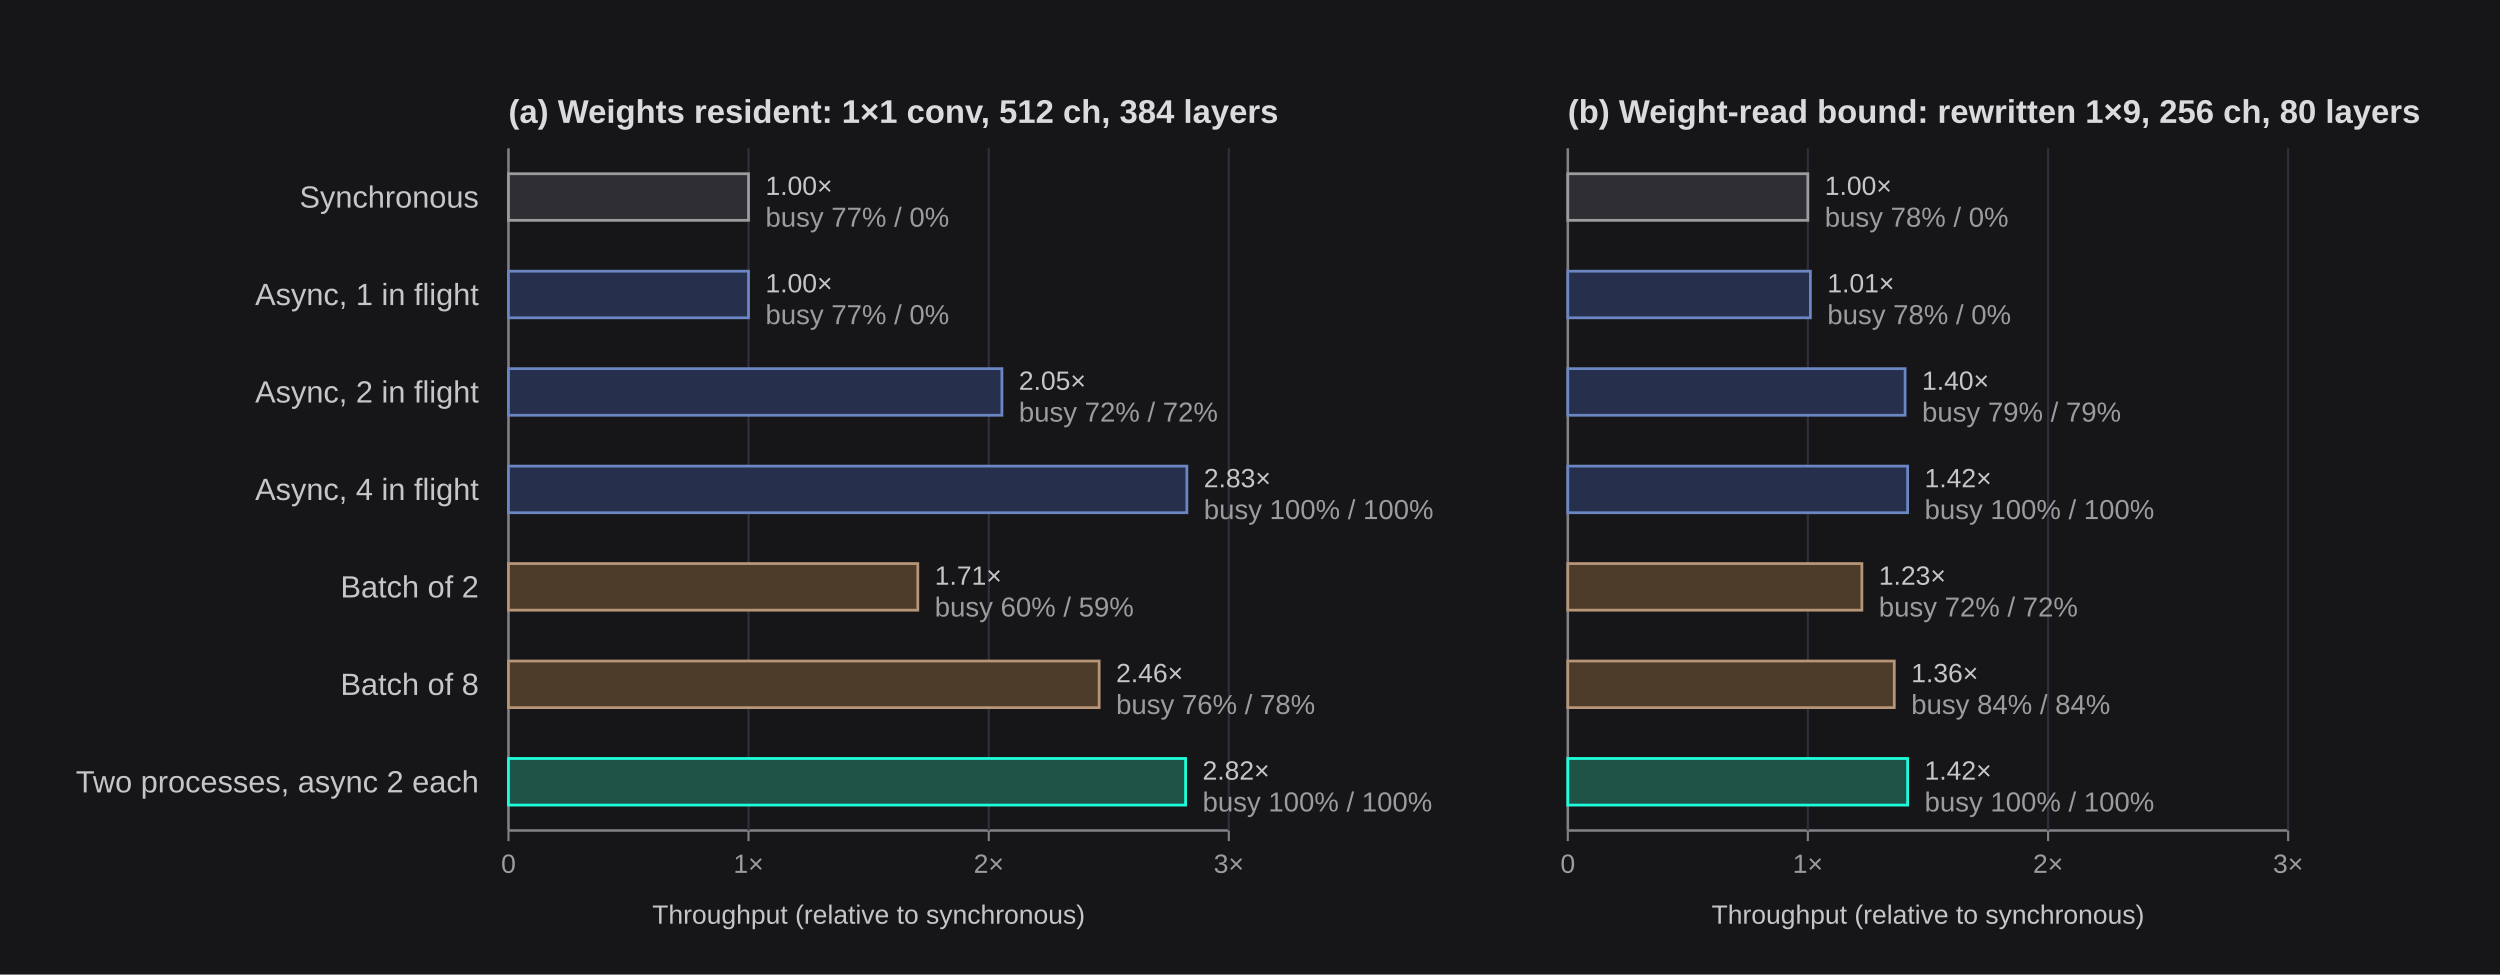
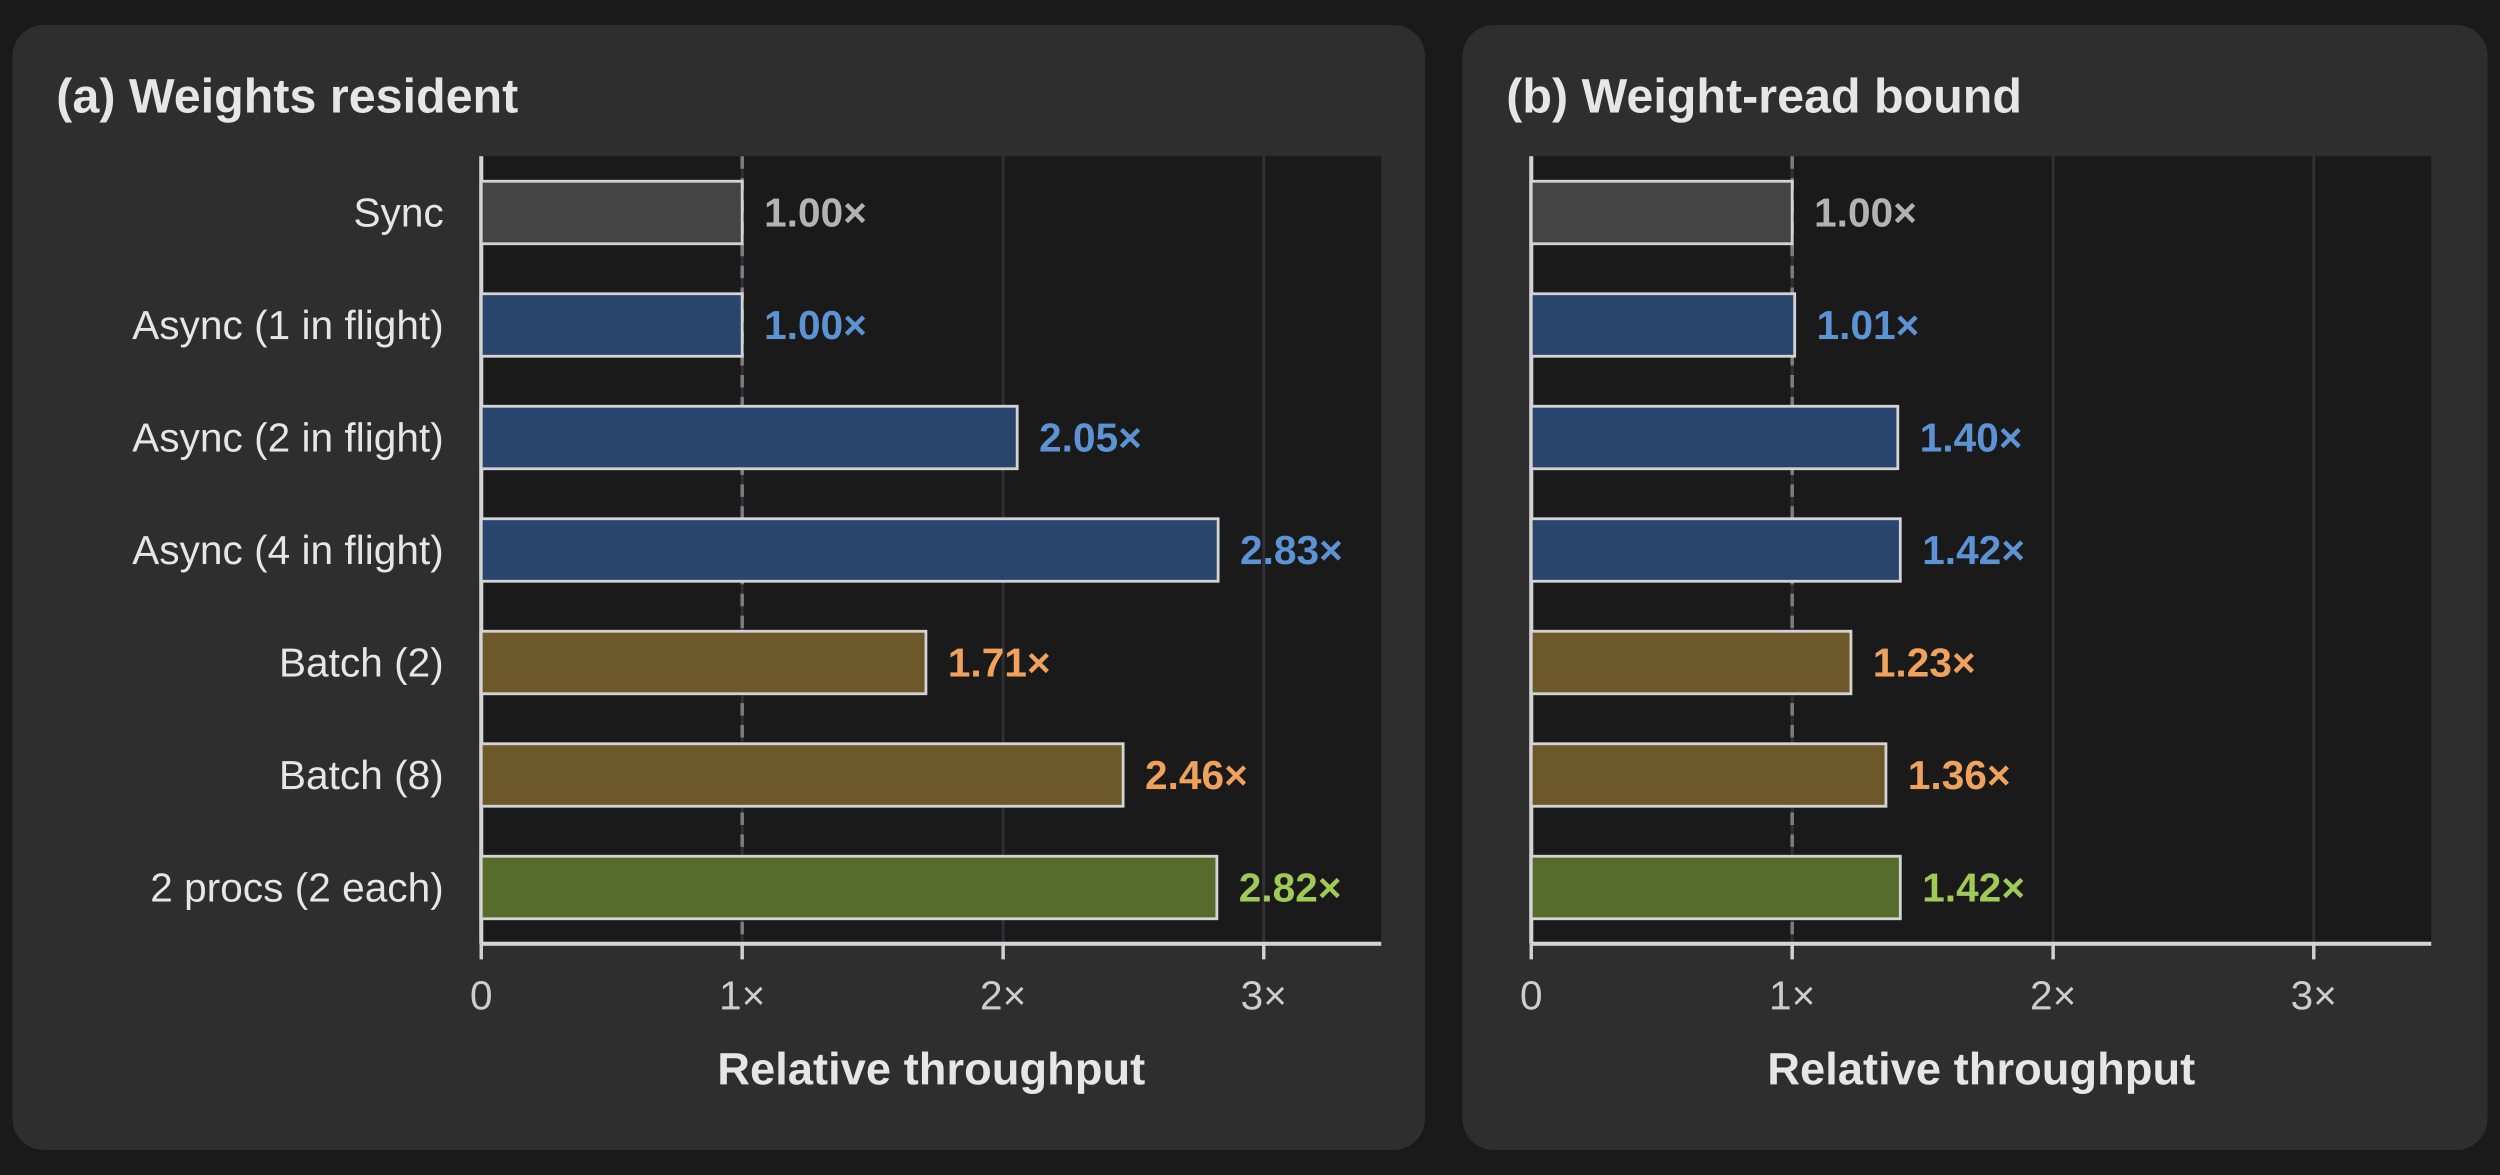
- <svg xmlns="http://www.w3.org/2000/svg" viewBox="0 0 1180 460" font-family="Helvetica Neue, PingFang SC, Arial, sans-serif">
-   <rect x="0" y="0" width="1180" height="460" fill="#161618" />
-   <style>text{fill:#dbdbde} .h{font-size:18px;font-weight:600} .h2{font-size:15.5px;font-weight:600} .b{font-size:14.5px;fill:#c6c6c8} .c{font-size:13px;fill:#9c9ca0} .s{font-size:12.5px;fill:#c6c6c8} .tk{font-size:12.5px;fill:#9c9ca0;font-family:Helvetica Neue,Arial,sans-serif}</style>
-   <defs>
-     <marker id="a" markerWidth="10" markerHeight="10" refX="8" refY="5" orient="auto">
-       <path d="M0,1 L9,5 L0,9" fill="none" stroke="#c6c6c8" stroke-width="1.6" />
-     </marker>
-   </defs>
-   <text class="h2" x="240.0" y="58.0" text-anchor="start">(a) Weights resident: 1×1 conv, 512 ch, 384 layers</text>
-   <line x1="240.0" y1="392" x2="240.0" y2="397" stroke="#818187" stroke-width="1" />
-   <text class="tk" x="240.0" y="412.0" text-anchor="middle">0</text>
-   <line x1="353.3" y1="392" x2="353.3" y2="397" stroke="#818187" stroke-width="1" />
-   <text class="tk" x="353.3" y="412.0" text-anchor="middle">1×</text>
-   <line x1="466.7" y1="392" x2="466.7" y2="397" stroke="#818187" stroke-width="1" />
-   <text class="tk" x="466.7" y="412.0" text-anchor="middle">2×</text>
-   <line x1="580.0" y1="392" x2="580.0" y2="397" stroke="#818187" stroke-width="1" />
-   <text class="tk" x="580.0" y="412.0" text-anchor="middle">3×</text>
-   <line x1="240" y1="392" x2="580" y2="392" stroke="#818187" stroke-width="1.2" />
-   <line x1="240" y1="70" x2="240" y2="392" stroke="#818187" stroke-width="1.2" />
-   <text class="s" x="410.0" y="436.0" text-anchor="middle">Throughput (relative to synchronous)</text>
-   <line x1="353.3" y1="70" x2="353.3" y2="392" stroke="#30303c" stroke-width="1" />
-   <line x1="466.7" y1="70" x2="466.7" y2="392" stroke="#30303c" stroke-width="1" />
-   <line x1="580.0" y1="70" x2="580.0" y2="392" stroke="#30303c" stroke-width="1" />
-   <text class="b" x="226.0" y="98.0" text-anchor="end">Synchronous</text>
-   <rect x="240.0" y="82.0" width="113.3" height="22" fill="#2e2e33" stroke="#9c9ca0" stroke-width="1.3" />
-   <text class="s" x="361.3" y="92.0" text-anchor="start">1.00×</text>
-   <text class="c" x="361.3" y="107.0" text-anchor="start">busy 77% / 0%</text>
-   <text class="b" x="226.0" y="144.0" text-anchor="end">Async, 1 in flight</text>
-   <rect x="240.0" y="128.0" width="113.3" height="22" fill="#262f4c" stroke="#6b87c3" stroke-width="1.3" />
-   <text class="s" x="361.3" y="138.0" text-anchor="start">1.00×</text>
-   <text class="c" x="361.3" y="153.0" text-anchor="start">busy 77% / 0%</text>
-   <text class="b" x="226.0" y="190.0" text-anchor="end">Async, 2 in flight</text>
-   <rect x="240.0" y="174.0" width="232.9" height="22" fill="#262f4c" stroke="#6b87c3" stroke-width="1.3" />
-   <text class="s" x="480.9" y="184.0" text-anchor="start">2.05×</text>
-   <text class="c" x="480.9" y="199.0" text-anchor="start">busy 72% / 72%</text>
-   <text class="b" x="226.0" y="236.0" text-anchor="end">Async, 4 in flight</text>
-   <rect x="240.0" y="220.0" width="320.2" height="22" fill="#262f4c" stroke="#6b87c3" stroke-width="1.3" />
-   <text class="s" x="568.2" y="230.0" text-anchor="start">2.83×</text>
-   <text class="c" x="568.2" y="245.0" text-anchor="start">busy 100% / 100%</text>
-   <text class="b" x="226.0" y="282.0" text-anchor="end">Batch of 2</text>
-   <rect x="240.0" y="266.0" width="193.2" height="22" fill="#4e3c2a" stroke="#b79578" stroke-width="1.3" />
-   <text class="s" x="441.2" y="276.0" text-anchor="start">1.71×</text>
-   <text class="c" x="441.2" y="291.0" text-anchor="start">busy 60% / 59%</text>
-   <text class="b" x="226.0" y="328.0" text-anchor="end">Batch of 8</text>
-   <rect x="240.0" y="312.0" width="278.8" height="22" fill="#4e3c2a" stroke="#b79578" stroke-width="1.3" />
-   <text class="s" x="526.8" y="322.0" text-anchor="start">2.46×</text>
-   <text class="c" x="526.8" y="337.0" text-anchor="start">busy 76% / 78%</text>
-   <text class="b" x="226.0" y="374.0" text-anchor="end">Two processes, async 2 each</text>
-   <rect x="240.0" y="358.0" width="319.6" height="22" fill="#205347" stroke="#1dffdc" stroke-width="1.3" />
-   <text class="s" x="567.6" y="368.0" text-anchor="start">2.82×</text>
-   <text class="c" x="567.6" y="383.0" text-anchor="start">busy 100% / 100%</text>
-   <text class="h2" x="740.0" y="58.0" text-anchor="start">(b) Weight-read bound: rewritten 1×9, 256 ch, 80 layers</text>
-   <line x1="740.0" y1="392" x2="740.0" y2="397" stroke="#818187" stroke-width="1" />
-   <text class="tk" x="740.0" y="412.0" text-anchor="middle">0</text>
-   <line x1="853.3" y1="392" x2="853.3" y2="397" stroke="#818187" stroke-width="1" />
-   <text class="tk" x="853.3" y="412.0" text-anchor="middle">1×</text>
-   <line x1="966.7" y1="392" x2="966.7" y2="397" stroke="#818187" stroke-width="1" />
-   <text class="tk" x="966.7" y="412.0" text-anchor="middle">2×</text>
-   <line x1="1080.0" y1="392" x2="1080.0" y2="397" stroke="#818187" stroke-width="1" />
-   <text class="tk" x="1080.0" y="412.0" text-anchor="middle">3×</text>
-   <line x1="740" y1="392" x2="1080" y2="392" stroke="#818187" stroke-width="1.2" />
-   <line x1="740" y1="70" x2="740" y2="392" stroke="#818187" stroke-width="1.2" />
-   <text class="s" x="910.0" y="436.0" text-anchor="middle">Throughput (relative to synchronous)</text>
-   <line x1="853.3" y1="70" x2="853.3" y2="392" stroke="#30303c" stroke-width="1" />
-   <line x1="966.7" y1="70" x2="966.7" y2="392" stroke="#30303c" stroke-width="1" />
-   <line x1="1080.0" y1="70" x2="1080.0" y2="392" stroke="#30303c" stroke-width="1" />
-   <rect x="740.0" y="82.0" width="113.3" height="22" fill="#2e2e33" stroke="#9c9ca0" stroke-width="1.3" />
-   <text class="s" x="861.3" y="92.0" text-anchor="start">1.00×</text>
-   <text class="c" x="861.3" y="107.0" text-anchor="start">busy 78% / 0%</text>
-   <rect x="740.0" y="128.0" width="114.5" height="22" fill="#262f4c" stroke="#6b87c3" stroke-width="1.3" />
-   <text class="s" x="862.5" y="138.0" text-anchor="start">1.01×</text>
-   <text class="c" x="862.5" y="153.0" text-anchor="start">busy 78% / 0%</text>
-   <rect x="740.0" y="174.0" width="159.2" height="22" fill="#262f4c" stroke="#6b87c3" stroke-width="1.3" />
-   <text class="s" x="907.2" y="184.0" text-anchor="start">1.40×</text>
-   <text class="c" x="907.2" y="199.0" text-anchor="start">busy 79% / 79%</text>
-   <rect x="740.0" y="220.0" width="160.4" height="22" fill="#262f4c" stroke="#6b87c3" stroke-width="1.3" />
-   <text class="s" x="908.4" y="230.0" text-anchor="start">1.42×</text>
-   <text class="c" x="908.4" y="245.0" text-anchor="start">busy 100% / 100%</text>
-   <rect x="740.0" y="266.0" width="138.8" height="22" fill="#4e3c2a" stroke="#b79578" stroke-width="1.3" />
-   <text class="s" x="886.8" y="276.0" text-anchor="start">1.23×</text>
-   <text class="c" x="886.8" y="291.0" text-anchor="start">busy 72% / 72%</text>
-   <rect x="740.0" y="312.0" width="154.1" height="22" fill="#4e3c2a" stroke="#b79578" stroke-width="1.3" />
-   <text class="s" x="902.1" y="322.0" text-anchor="start">1.36×</text>
-   <text class="c" x="902.1" y="337.0" text-anchor="start">busy 84% / 84%</text>
-   <rect x="740.0" y="358.0" width="160.4" height="22" fill="#205347" stroke="#1dffdc" stroke-width="1.3" />
-   <text class="s" x="908.4" y="368.0" text-anchor="start">1.42×</text>
-   <text class="c" x="908.4" y="383.0" text-anchor="start">busy 100% / 100%</text>
+ <svg xmlns="http://www.w3.org/2000/svg" viewBox="0 0 800 376" width="800" height="376">
+   <rect x="0" y="0" width="800" height="376" fill="#161618" />
+   <style>text{font-family:Arial,"Helvetica Neue","PingFang SC",sans-serif}</style>
+   <rect width="800" height="376" fill="#1a1a1a" />
+   <rect x="4" y="8" width="452" height="360" rx="10" fill="#2e2e2e" />
+   <rect x="468" y="8" width="328" height="360" rx="10" fill="#2e2e2e" />
+   <text x="18.0" y="36.0" text-anchor="start" style="font-size:15.5px;fill:#e6e6e6;font-weight:600">(a) Weights resident</text>
+   <rect x="154" y="50" width="288" height="252" fill="#1a1a1a" />
+   <line x1="154.0" y1="50" x2="154.0" y2="302" stroke="#31313a" stroke-width="0.9" />
+   <line x1="237.5" y1="50" x2="237.5" y2="302" stroke="#31313a" stroke-width="0.9" />
+   <line x1="321.0" y1="50" x2="321.0" y2="302" stroke="#31313a" stroke-width="0.9" />
+   <line x1="404.4" y1="50" x2="404.4" y2="302" stroke="#31313a" stroke-width="0.9" />
+   <line x1="154.0" y1="302" x2="154.0" y2="307" stroke="#d3d3d3" stroke-width="1.1" />
+   <text x="154.0" y="323.0" text-anchor="middle" style="font-size:13px;fill:#cdcdcd;font-weight:400">0</text>
+   <line x1="237.5" y1="302" x2="237.5" y2="307" stroke="#d3d3d3" stroke-width="1.1" />
+   <text x="237.5" y="323.0" text-anchor="middle" style="font-size:13px;fill:#cdcdcd;font-weight:400">1×</text>
+   <line x1="321.0" y1="302" x2="321.0" y2="307" stroke="#d3d3d3" stroke-width="1.1" />
+   <text x="321.0" y="323.0" text-anchor="middle" style="font-size:13px;fill:#cdcdcd;font-weight:400">2×</text>
+   <line x1="404.4" y1="302" x2="404.4" y2="307" stroke="#d3d3d3" stroke-width="1.1" />
+   <text x="404.4" y="323.0" text-anchor="middle" style="font-size:13px;fill:#cdcdcd;font-weight:400">3×</text>
+   <line x1="154" y1="302" x2="442" y2="302" stroke="#d3d3d3" stroke-width="1.3" />
+   <line x1="154" y1="50" x2="154" y2="302" stroke="#d3d3d3" stroke-width="1.3" />
+   <text x="298.0" y="347.0" text-anchor="middle" style="font-size:14.5px;fill:#e6e6e6;font-weight:600">Relative throughput</text>
+   <line x1="237.5" y1="50" x2="237.5" y2="302" stroke="#7d7d7d" stroke-width="1.1" stroke-dasharray="4 3" />
+   <text x="142.0" y="72.5" text-anchor="end" style="font-size:13px;fill:#e6e6e6;font-weight:400">Sync</text>
+   <rect x="154.0" y="58.0" width="83.5" height="20" fill="#444444" stroke="#d3d3d3" stroke-width="0.9" />
+   <text x="244.5" y="72.5" text-anchor="start" style="font-size:13px;fill:#b3b3b3;font-weight:600">1.00×</text>
+   <text x="142.0" y="108.5" text-anchor="end" style="font-size:13px;fill:#e6e6e6;font-weight:400">Async (1 in flight)</text>
+   <rect x="154.0" y="94.0" width="83.5" height="20" fill="#29446d" stroke="#d3d3d3" stroke-width="0.9" />
+   <text x="244.5" y="108.5" text-anchor="start" style="font-size:13px;fill:#5c93d4;font-weight:600">1.00×</text>
+   <text x="142.0" y="144.5" text-anchor="end" style="font-size:13px;fill:#e6e6e6;font-weight:400">Async (2 in flight)</text>
+   <rect x="154.0" y="130.0" width="171.5" height="20" fill="#29446d" stroke="#d3d3d3" stroke-width="0.9" />
+   <text x="332.5" y="144.5" text-anchor="start" style="font-size:13px;fill:#5c93d4;font-weight:600">2.05×</text>
+   <text x="142.0" y="180.5" text-anchor="end" style="font-size:13px;fill:#e6e6e6;font-weight:400">Async (4 in flight)</text>
+   <rect x="154.0" y="166.0" width="235.8" height="20" fill="#29446d" stroke="#d3d3d3" stroke-width="0.9" />
+   <text x="396.8" y="180.5" text-anchor="start" style="font-size:13px;fill:#5c93d4;font-weight:600">2.83×</text>
+   <text x="142.0" y="216.5" text-anchor="end" style="font-size:13px;fill:#e6e6e6;font-weight:400">Batch (2)</text>
+   <rect x="154.0" y="202.0" width="142.3" height="20" fill="#6c5829" stroke="#d3d3d3" stroke-width="0.9" />
+   <text x="303.3" y="216.5" text-anchor="start" style="font-size:13px;fill:#f0a25d;font-weight:600">1.71×</text>
+   <text x="142.0" y="252.5" text-anchor="end" style="font-size:13px;fill:#e6e6e6;font-weight:400">Batch (8)</text>
+   <rect x="154.0" y="238.0" width="205.4" height="20" fill="#6c5829" stroke="#d3d3d3" stroke-width="0.9" />
+   <text x="366.4" y="252.5" text-anchor="start" style="font-size:13px;fill:#f0a25d;font-weight:600">2.46×</text>
+   <text x="142.0" y="288.5" text-anchor="end" style="font-size:13px;fill:#e6e6e6;font-weight:400">2 procs (2 each)</text>
+   <rect x="154.0" y="274.0" width="235.4" height="20" fill="#576c2b" stroke="#d3d3d3" stroke-width="0.9" />
+   <text x="396.4" y="288.5" text-anchor="start" style="font-size:13px;fill:#a0ca57;font-weight:600">2.82×</text>
+   <text x="482.0" y="36.0" text-anchor="start" style="font-size:15.5px;fill:#e6e6e6;font-weight:600">(b) Weight-read bound</text>
+   <rect x="490" y="50" width="288" height="252" fill="#1a1a1a" />
+   <line x1="490.0" y1="50" x2="490.0" y2="302" stroke="#31313a" stroke-width="0.9" />
+   <line x1="573.5" y1="50" x2="573.5" y2="302" stroke="#31313a" stroke-width="0.9" />
+   <line x1="657.0" y1="50" x2="657.0" y2="302" stroke="#31313a" stroke-width="0.9" />
+   <line x1="740.4" y1="50" x2="740.4" y2="302" stroke="#31313a" stroke-width="0.9" />
+   <line x1="490.0" y1="302" x2="490.0" y2="307" stroke="#d3d3d3" stroke-width="1.1" />
+   <text x="490.0" y="323.0" text-anchor="middle" style="font-size:13px;fill:#cdcdcd;font-weight:400">0</text>
+   <line x1="573.5" y1="302" x2="573.5" y2="307" stroke="#d3d3d3" stroke-width="1.1" />
+   <text x="573.5" y="323.0" text-anchor="middle" style="font-size:13px;fill:#cdcdcd;font-weight:400">1×</text>
+   <line x1="657.0" y1="302" x2="657.0" y2="307" stroke="#d3d3d3" stroke-width="1.1" />
+   <text x="657.0" y="323.0" text-anchor="middle" style="font-size:13px;fill:#cdcdcd;font-weight:400">2×</text>
+   <line x1="740.4" y1="302" x2="740.4" y2="307" stroke="#d3d3d3" stroke-width="1.1" />
+   <text x="740.4" y="323.0" text-anchor="middle" style="font-size:13px;fill:#cdcdcd;font-weight:400">3×</text>
+   <line x1="490" y1="302" x2="778" y2="302" stroke="#d3d3d3" stroke-width="1.3" />
+   <line x1="490" y1="50" x2="490" y2="302" stroke="#d3d3d3" stroke-width="1.3" />
+   <text x="634.0" y="347.0" text-anchor="middle" style="font-size:14.5px;fill:#e6e6e6;font-weight:600">Relative throughput</text>
+   <line x1="573.5" y1="50" x2="573.5" y2="302" stroke="#7d7d7d" stroke-width="1.1" stroke-dasharray="4 3" />
+   <rect x="490.0" y="58.0" width="83.5" height="20" fill="#444444" stroke="#d3d3d3" stroke-width="0.9" />
+   <text x="580.5" y="72.5" text-anchor="start" style="font-size:13px;fill:#b3b3b3;font-weight:600">1.00×</text>
+   <rect x="490.0" y="94.0" width="84.3" height="20" fill="#29446d" stroke="#d3d3d3" stroke-width="0.9" />
+   <text x="581.3" y="108.5" text-anchor="start" style="font-size:13px;fill:#5c93d4;font-weight:600">1.01×</text>
+   <rect x="490.0" y="130.0" width="117.3" height="20" fill="#29446d" stroke="#d3d3d3" stroke-width="0.9" />
+   <text x="614.3" y="144.5" text-anchor="start" style="font-size:13px;fill:#5c93d4;font-weight:600">1.40×</text>
+   <rect x="490.0" y="166.0" width="118.1" height="20" fill="#29446d" stroke="#d3d3d3" stroke-width="0.9" />
+   <text x="615.1" y="180.5" text-anchor="start" style="font-size:13px;fill:#5c93d4;font-weight:600">1.42×</text>
+   <rect x="490.0" y="202.0" width="102.3" height="20" fill="#6c5829" stroke="#d3d3d3" stroke-width="0.9" />
+   <text x="599.3" y="216.5" text-anchor="start" style="font-size:13px;fill:#f0a25d;font-weight:600">1.23×</text>
+   <rect x="490.0" y="238.0" width="113.5" height="20" fill="#6c5829" stroke="#d3d3d3" stroke-width="0.9" />
+   <text x="610.5" y="252.5" text-anchor="start" style="font-size:13px;fill:#f0a25d;font-weight:600">1.36×</text>
+   <rect x="490.0" y="274.0" width="118.1" height="20" fill="#576c2b" stroke="#d3d3d3" stroke-width="0.9" />
+   <text x="615.1" y="288.5" text-anchor="start" style="font-size:13px;fill:#a0ca57;font-weight:600">1.42×</text>
</svg>
